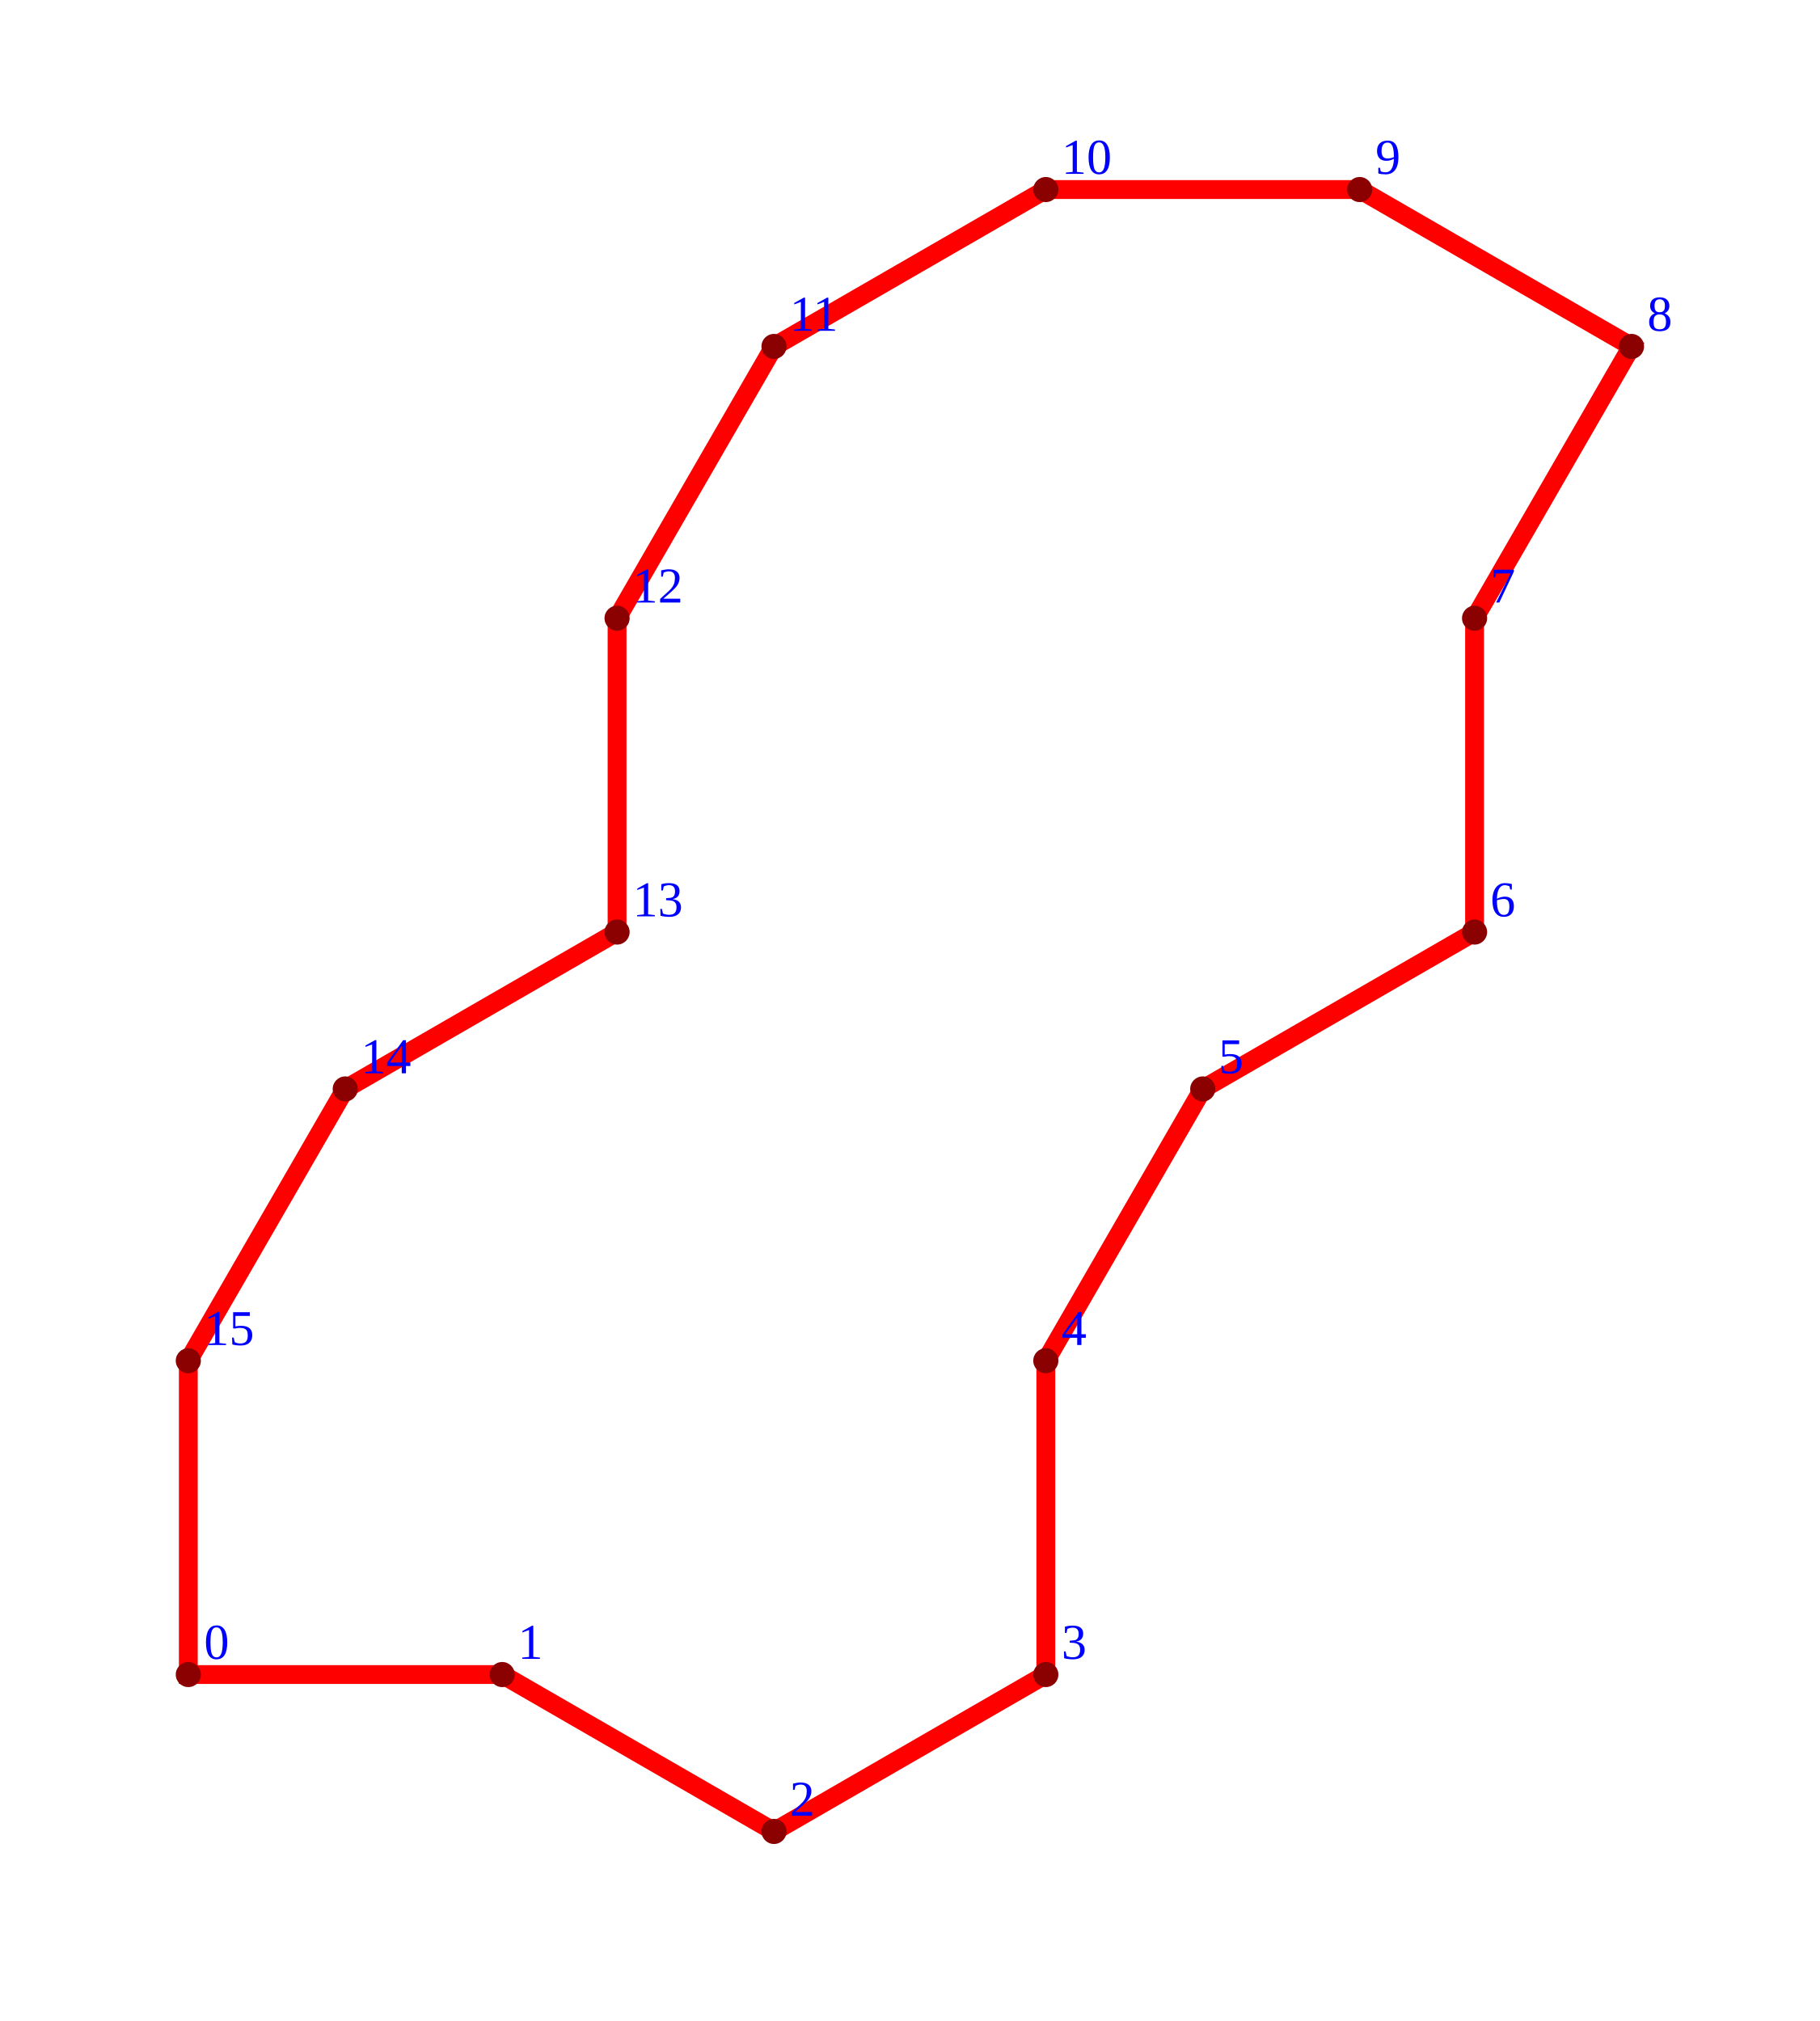
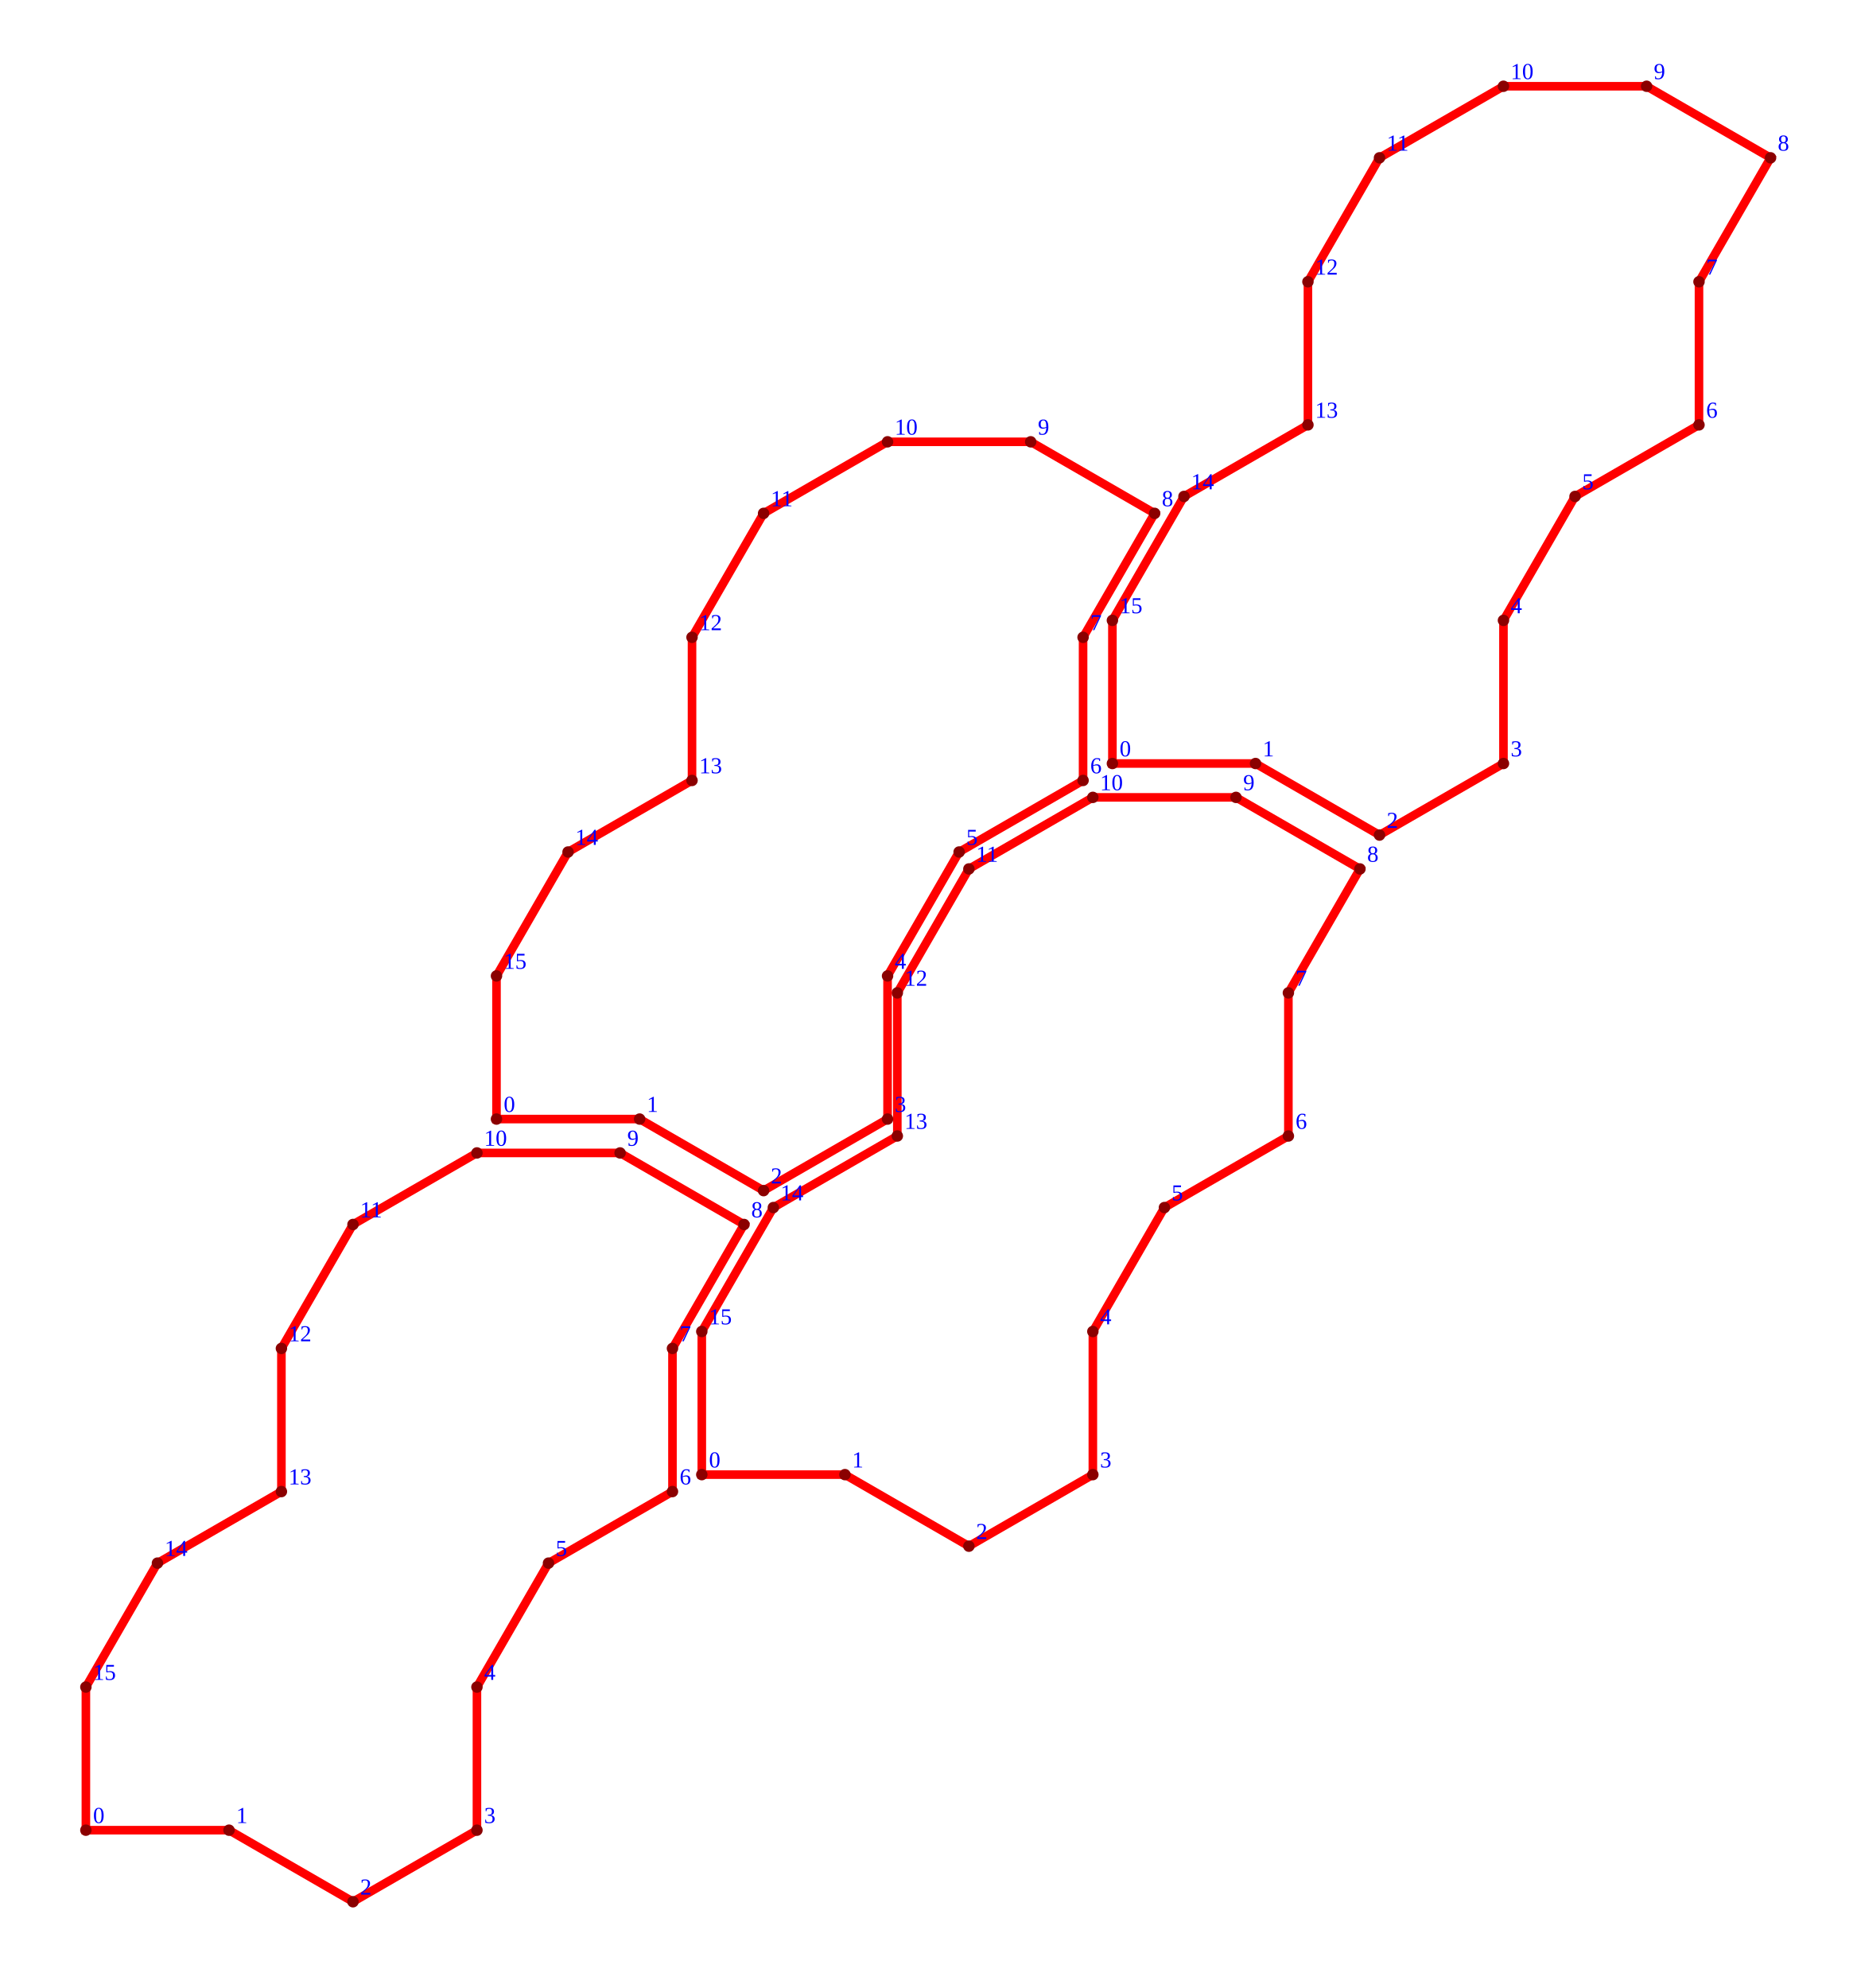
- <svg xmlns="http://www.w3.org/2000/svg" width="289" height="321" viewBox="-30 -266.603 289.904 321.603">
+ <svg xmlns="http://www.w3.org/2000/svg" width="648" height="694" viewBox="-30 -639.252 648.485 694.252">
  <g>
-     <g stroke="red" stroke-width="3.0" fill="none">
-       <polygon points="0,0 50,0 93.301,25 136.603,0 136.603,-50 161.603,-93.301 204.904,-118.301 204.904,-168.301 229.904,-211.603 186.603,-236.603 136.603,-236.603 93.301,-211.603 68.301,-168.301 68.301,-118.301 25,-93.301 -0,-50">
-             </polygon>
+     <g>
+       <g stroke="red" stroke-width="3.0" fill="none">
+         <polygon points="0,0 50,0 93.301,25 136.603,0 136.603,-50 161.603,-93.301 204.904,-118.301 204.904,-168.301 229.904,-211.603 186.603,-236.603 136.603,-236.603 93.301,-211.603 68.301,-168.301 68.301,-118.301 25,-93.301 -0,-50">
+                 </polygon>
+       </g>
+       <g fill="darkred">
+         <circle cx="0" cy="0" r="2.0" />
+         <circle cx="50" cy="0" r="2.0" />
+         <circle cx="93.301" cy="25" r="2.0" />
+         <circle cx="136.603" cy="0" r="2.0" />
+         <circle cx="136.603" cy="-50" r="2.0" />
+         <circle cx="161.603" cy="-93.301" r="2.0" />
+         <circle cx="204.904" cy="-118.301" r="2.0" />
+         <circle cx="204.904" cy="-168.301" r="2.0" />
+         <circle cx="229.904" cy="-211.603" r="2.0" />
+         <circle cx="186.603" cy="-236.603" r="2.0" />
+         <circle cx="136.603" cy="-236.603" r="2.0" />
+         <circle cx="93.301" cy="-211.603" r="2.0" />
+         <circle cx="68.301" cy="-168.301" r="2.0" />
+         <circle cx="68.301" cy="-118.301" r="2.0" />
+         <circle cx="25" cy="-93.301" r="2.0" />
+         <circle cx="-0" cy="-50" r="2.0" />
+       </g>
+       <g font-size="8" fill="blue">
+         <text x="2.5" y="-2.5">0</text>
+         <text x="52.5" y="-2.5">1</text>
+         <text x="95.801" y="22.5">2</text>
+         <text x="139.103" y="-2.5">3</text>
+         <text x="139.103" y="-52.5">4</text>
+         <text x="164.103" y="-95.801">5</text>
+         <text x="207.404" y="-120.801">6</text>
+         <text x="207.404" y="-170.801">7</text>
+         <text x="232.404" y="-214.103">8</text>
+         <text x="189.103" y="-239.103">9</text>
+         <text x="139.103" y="-239.103">10</text>
+         <text x="95.801" y="-214.103">11</text>
+         <text x="70.801" y="-170.801">12</text>
+         <text x="70.801" y="-120.801">13</text>
+         <text x="27.5" y="-95.801">14</text>
+         <text x="2.5" y="-52.5">15</text>
+       </g>
    </g>
-     <g fill="darkred">
-       <circle cx="0" cy="0" r="2.0" />
-       <circle cx="50" cy="0" r="2.0" />
-       <circle cx="93.301" cy="25" r="2.0" />
-       <circle cx="136.603" cy="0" r="2.0" />
-       <circle cx="136.603" cy="-50" r="2.0" />
-       <circle cx="161.603" cy="-93.301" r="2.0" />
-       <circle cx="204.904" cy="-118.301" r="2.0" />
-       <circle cx="204.904" cy="-168.301" r="2.0" />
-       <circle cx="229.904" cy="-211.603" r="2.0" />
-       <circle cx="186.603" cy="-236.603" r="2.0" />
-       <circle cx="136.603" cy="-236.603" r="2.0" />
-       <circle cx="93.301" cy="-211.603" r="2.0" />
-       <circle cx="68.301" cy="-168.301" r="2.0" />
-       <circle cx="68.301" cy="-118.301" r="2.0" />
-       <circle cx="25" cy="-93.301" r="2.0" />
-       <circle cx="-0" cy="-50" r="2.0" />
+   </g>
+   <g transform="translate(215.149, -124.2163)">
+     <g>
+       <g stroke="red" stroke-width="3.0" fill="none">
+         <polygon points="0,0 50,0 93.301,25 136.603,0 136.603,-50 161.603,-93.301 204.904,-118.301 204.904,-168.301 229.904,-211.603 186.603,-236.603 136.603,-236.603 93.301,-211.603 68.301,-168.301 68.301,-118.301 25,-93.301 -0,-50">
+                 </polygon>
+       </g>
+       <g fill="darkred">
+         <circle cx="0" cy="0" r="2.0" />
+         <circle cx="50" cy="0" r="2.0" />
+         <circle cx="93.301" cy="25" r="2.0" />
+         <circle cx="136.603" cy="0" r="2.0" />
+         <circle cx="136.603" cy="-50" r="2.0" />
+         <circle cx="161.603" cy="-93.301" r="2.0" />
+         <circle cx="204.904" cy="-118.301" r="2.0" />
+         <circle cx="204.904" cy="-168.301" r="2.0" />
+         <circle cx="229.904" cy="-211.603" r="2.0" />
+         <circle cx="186.603" cy="-236.603" r="2.0" />
+         <circle cx="136.603" cy="-236.603" r="2.0" />
+         <circle cx="93.301" cy="-211.603" r="2.0" />
+         <circle cx="68.301" cy="-168.301" r="2.0" />
+         <circle cx="68.301" cy="-118.301" r="2.0" />
+         <circle cx="25" cy="-93.301" r="2.0" />
+         <circle cx="-0" cy="-50" r="2.0" />
+       </g>
+       <g font-size="8" fill="blue">
+         <text x="2.5" y="-2.5">0</text>
+         <text x="52.5" y="-2.5">1</text>
+         <text x="95.801" y="22.5">2</text>
+         <text x="139.103" y="-2.5">3</text>
+         <text x="139.103" y="-52.5">4</text>
+         <text x="164.103" y="-95.801">5</text>
+         <text x="207.404" y="-120.801">6</text>
+         <text x="207.404" y="-170.801">7</text>
+         <text x="232.404" y="-214.103">8</text>
+         <text x="189.103" y="-239.103">9</text>
+         <text x="139.103" y="-239.103">10</text>
+         <text x="95.801" y="-214.103">11</text>
+         <text x="70.801" y="-170.801">12</text>
+         <text x="70.801" y="-120.801">13</text>
+         <text x="27.5" y="-95.801">14</text>
+         <text x="2.5" y="-52.5">15</text>
+       </g>
    </g>
-     <g font-size="8" fill="blue">
-       <text x="2.5" y="-2.5">0</text>
-       <text x="52.5" y="-2.5">1</text>
-       <text x="95.801" y="22.5">2</text>
-       <text x="139.103" y="-2.5">3</text>
-       <text x="139.103" y="-52.5">4</text>
-       <text x="164.103" y="-95.801">5</text>
-       <text x="207.404" y="-120.801">6</text>
-       <text x="207.404" y="-170.801">7</text>
-       <text x="232.404" y="-214.103">8</text>
-       <text x="189.103" y="-239.103">9</text>
-       <text x="139.103" y="-239.103">10</text>
-       <text x="95.801" y="-214.103">11</text>
-       <text x="70.801" y="-170.801">12</text>
-       <text x="70.801" y="-120.801">13</text>
-       <text x="27.5" y="-95.801">14</text>
-       <text x="2.5" y="-52.5">15</text>
+   </g>
+   <g transform="translate(143.4327, -248.4327)">
+     <g>
+       <g stroke="red" stroke-width="3.0" fill="none">
+         <polygon points="0,0 50,0 93.301,25 136.603,0 136.603,-50 161.603,-93.301 204.904,-118.301 204.904,-168.301 229.904,-211.603 186.603,-236.603 136.603,-236.603 93.301,-211.603 68.301,-168.301 68.301,-118.301 25,-93.301 -0,-50">
+                 </polygon>
+       </g>
+       <g fill="darkred">
+         <circle cx="0" cy="0" r="2.0" />
+         <circle cx="50" cy="0" r="2.0" />
+         <circle cx="93.301" cy="25" r="2.0" />
+         <circle cx="136.603" cy="0" r="2.0" />
+         <circle cx="136.603" cy="-50" r="2.0" />
+         <circle cx="161.603" cy="-93.301" r="2.0" />
+         <circle cx="204.904" cy="-118.301" r="2.0" />
+         <circle cx="204.904" cy="-168.301" r="2.0" />
+         <circle cx="229.904" cy="-211.603" r="2.0" />
+         <circle cx="186.603" cy="-236.603" r="2.0" />
+         <circle cx="136.603" cy="-236.603" r="2.0" />
+         <circle cx="93.301" cy="-211.603" r="2.0" />
+         <circle cx="68.301" cy="-168.301" r="2.0" />
+         <circle cx="68.301" cy="-118.301" r="2.0" />
+         <circle cx="25" cy="-93.301" r="2.0" />
+         <circle cx="-0" cy="-50" r="2.0" />
+       </g>
+       <g font-size="8" fill="blue">
+         <text x="2.5" y="-2.5">0</text>
+         <text x="52.5" y="-2.5">1</text>
+         <text x="95.801" y="22.5">2</text>
+         <text x="139.103" y="-2.5">3</text>
+         <text x="139.103" y="-52.5">4</text>
+         <text x="164.103" y="-95.801">5</text>
+         <text x="207.404" y="-120.801">6</text>
+         <text x="207.404" y="-170.801">7</text>
+         <text x="232.404" y="-214.103">8</text>
+         <text x="189.103" y="-239.103">9</text>
+         <text x="139.103" y="-239.103">10</text>
+         <text x="95.801" y="-214.103">11</text>
+         <text x="70.801" y="-170.801">12</text>
+         <text x="70.801" y="-120.801">13</text>
+         <text x="27.5" y="-95.801">14</text>
+         <text x="2.5" y="-52.5">15</text>
+       </g>
+     </g>
+   </g>
+   <g transform="translate(358.5817, -372.649)">
+     <g>
+       <g stroke="red" stroke-width="3.0" fill="none">
+         <polygon points="0,0 50,0 93.301,25 136.603,0 136.603,-50 161.603,-93.301 204.904,-118.301 204.904,-168.301 229.904,-211.603 186.603,-236.603 136.603,-236.603 93.301,-211.603 68.301,-168.301 68.301,-118.301 25,-93.301 -0,-50">
+                 </polygon>
+       </g>
+       <g fill="darkred">
+         <circle cx="0" cy="0" r="2.0" />
+         <circle cx="50" cy="0" r="2.0" />
+         <circle cx="93.301" cy="25" r="2.0" />
+         <circle cx="136.603" cy="0" r="2.0" />
+         <circle cx="136.603" cy="-50" r="2.0" />
+         <circle cx="161.603" cy="-93.301" r="2.0" />
+         <circle cx="204.904" cy="-118.301" r="2.0" />
+         <circle cx="204.904" cy="-168.301" r="2.0" />
+         <circle cx="229.904" cy="-211.603" r="2.0" />
+         <circle cx="186.603" cy="-236.603" r="2.0" />
+         <circle cx="136.603" cy="-236.603" r="2.0" />
+         <circle cx="93.301" cy="-211.603" r="2.0" />
+         <circle cx="68.301" cy="-168.301" r="2.0" />
+         <circle cx="68.301" cy="-118.301" r="2.0" />
+         <circle cx="25" cy="-93.301" r="2.0" />
+         <circle cx="-0" cy="-50" r="2.0" />
+       </g>
+       <g font-size="8" fill="blue">
+         <text x="2.5" y="-2.5">0</text>
+         <text x="52.5" y="-2.5">1</text>
+         <text x="95.801" y="22.5">2</text>
+         <text x="139.103" y="-2.5">3</text>
+         <text x="139.103" y="-52.5">4</text>
+         <text x="164.103" y="-95.801">5</text>
+         <text x="207.404" y="-120.801">6</text>
+         <text x="207.404" y="-170.801">7</text>
+         <text x="232.404" y="-214.103">8</text>
+         <text x="189.103" y="-239.103">9</text>
+         <text x="139.103" y="-239.103">10</text>
+         <text x="95.801" y="-214.103">11</text>
+         <text x="70.801" y="-170.801">12</text>
+         <text x="70.801" y="-120.801">13</text>
+         <text x="27.5" y="-95.801">14</text>
+         <text x="2.5" y="-52.5">15</text>
+       </g>
    </g>
  </g>
</svg>
